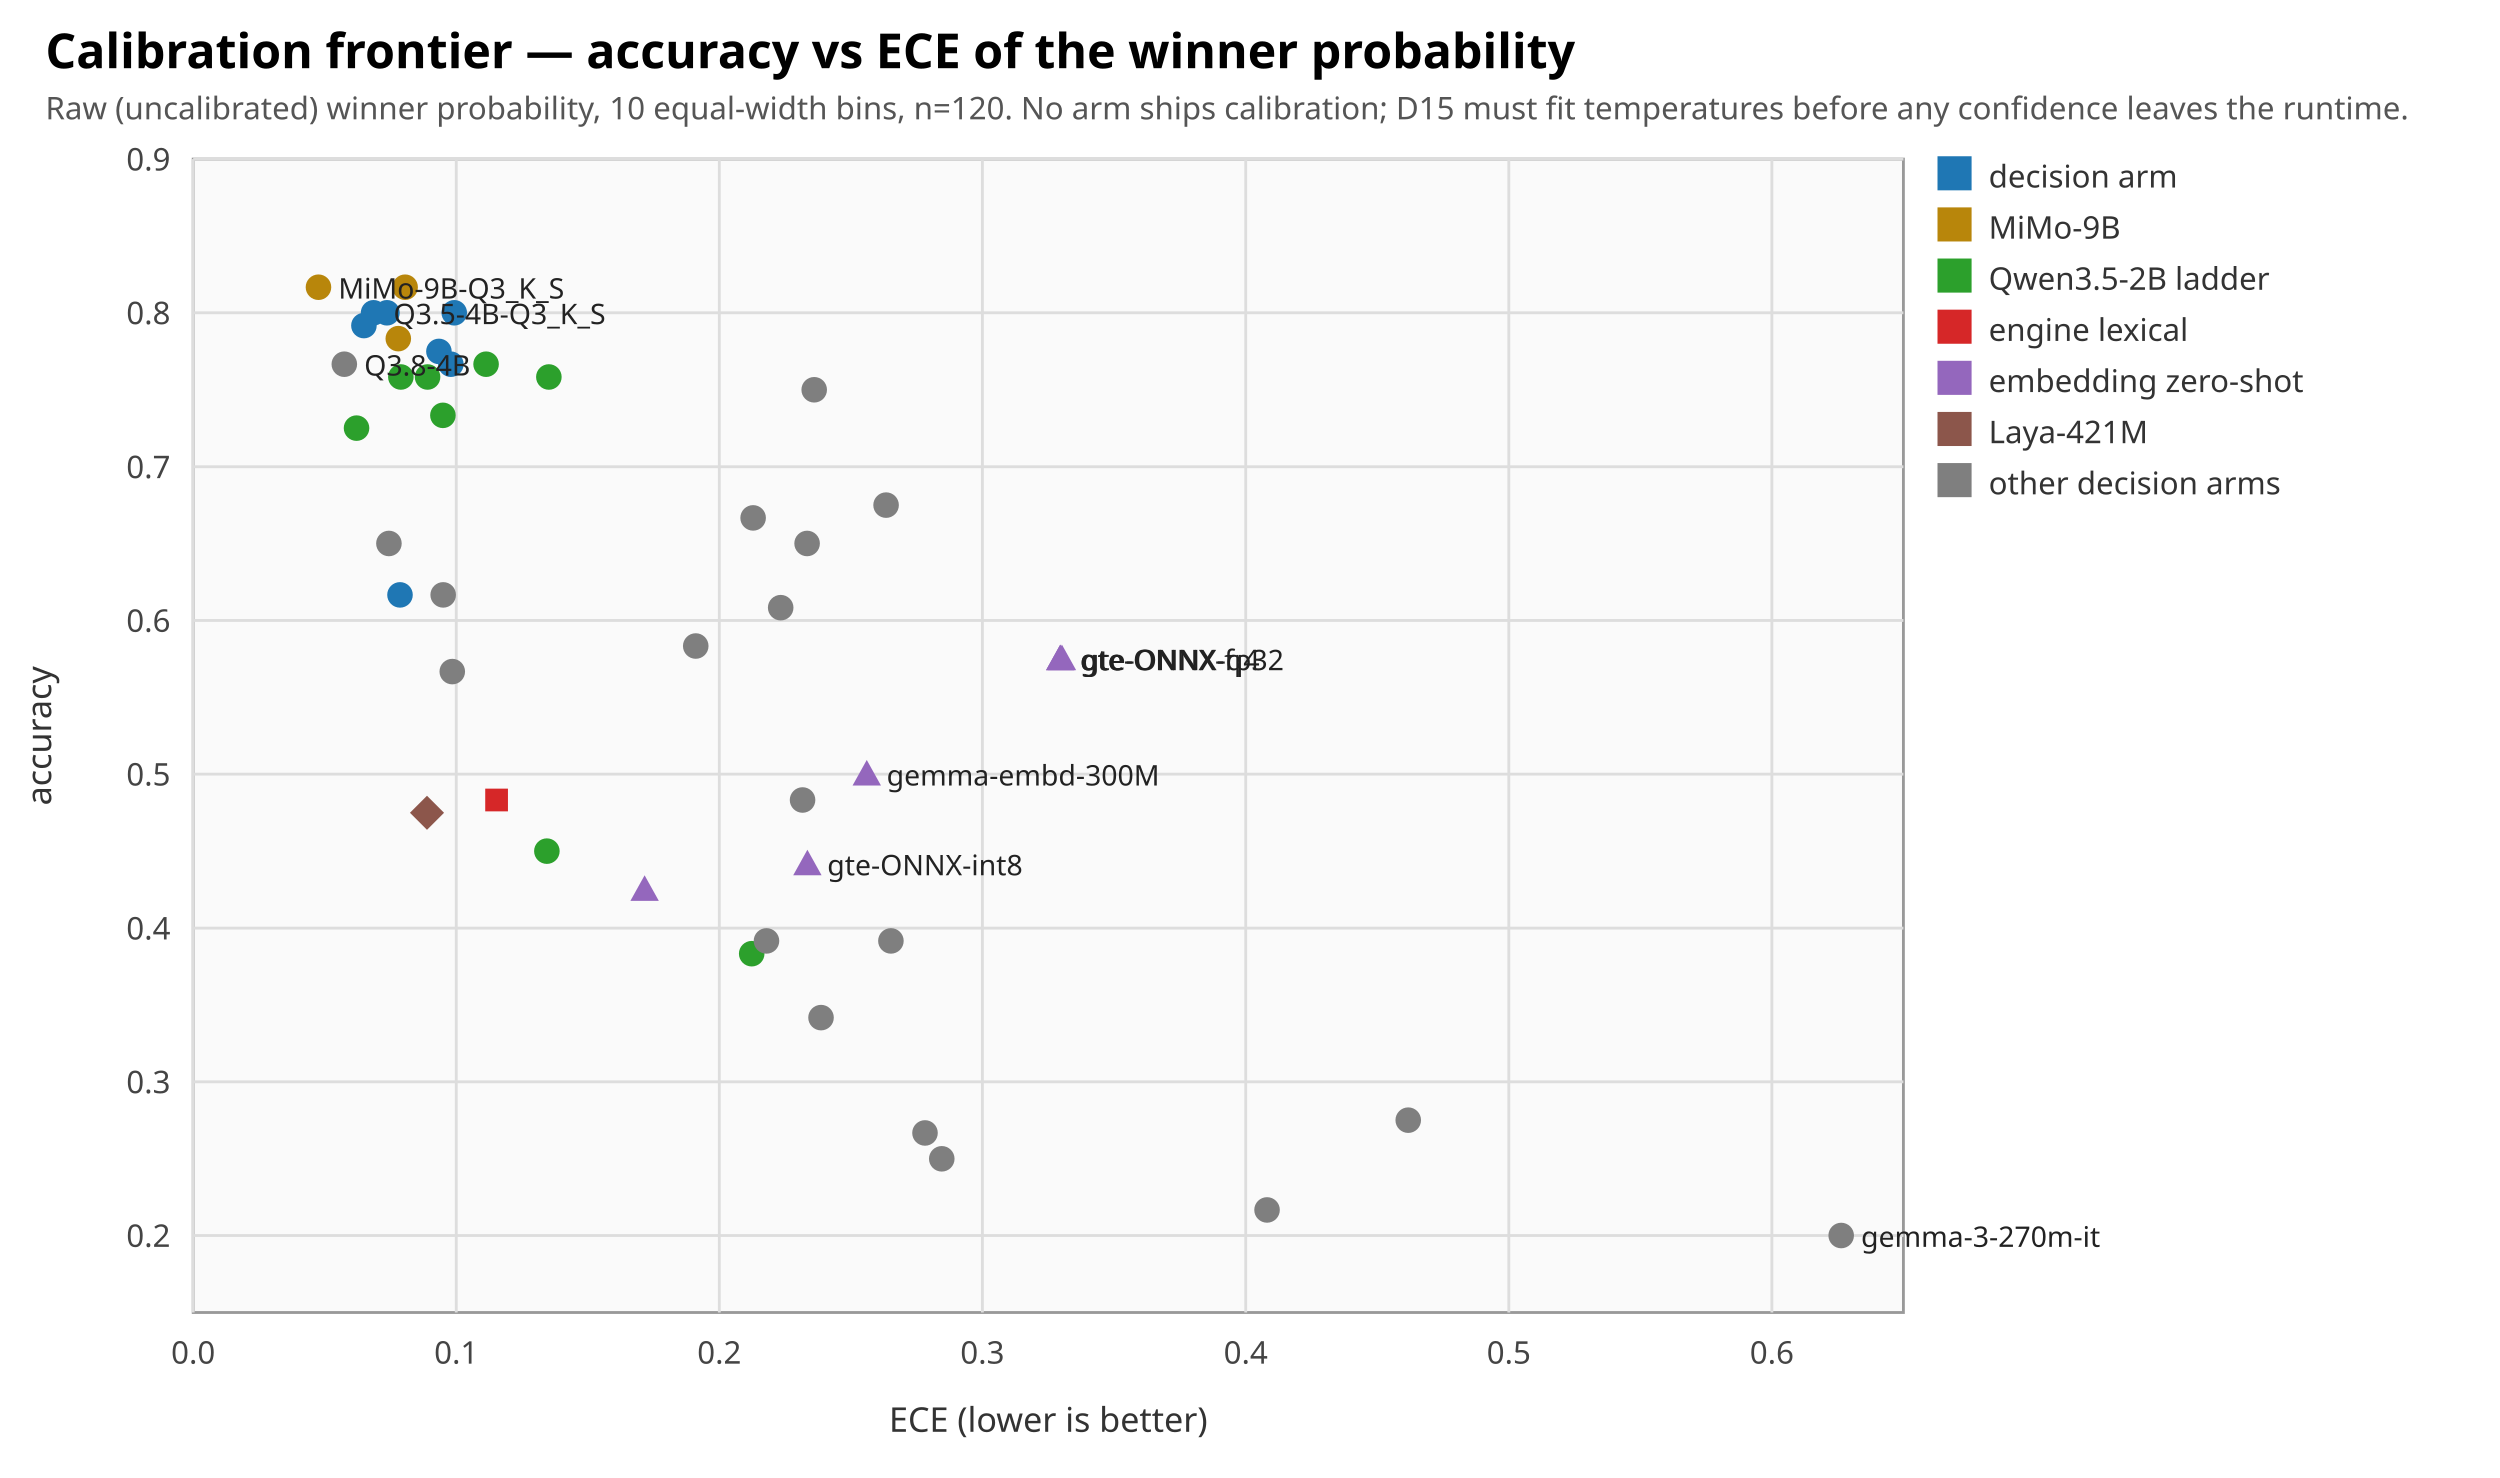
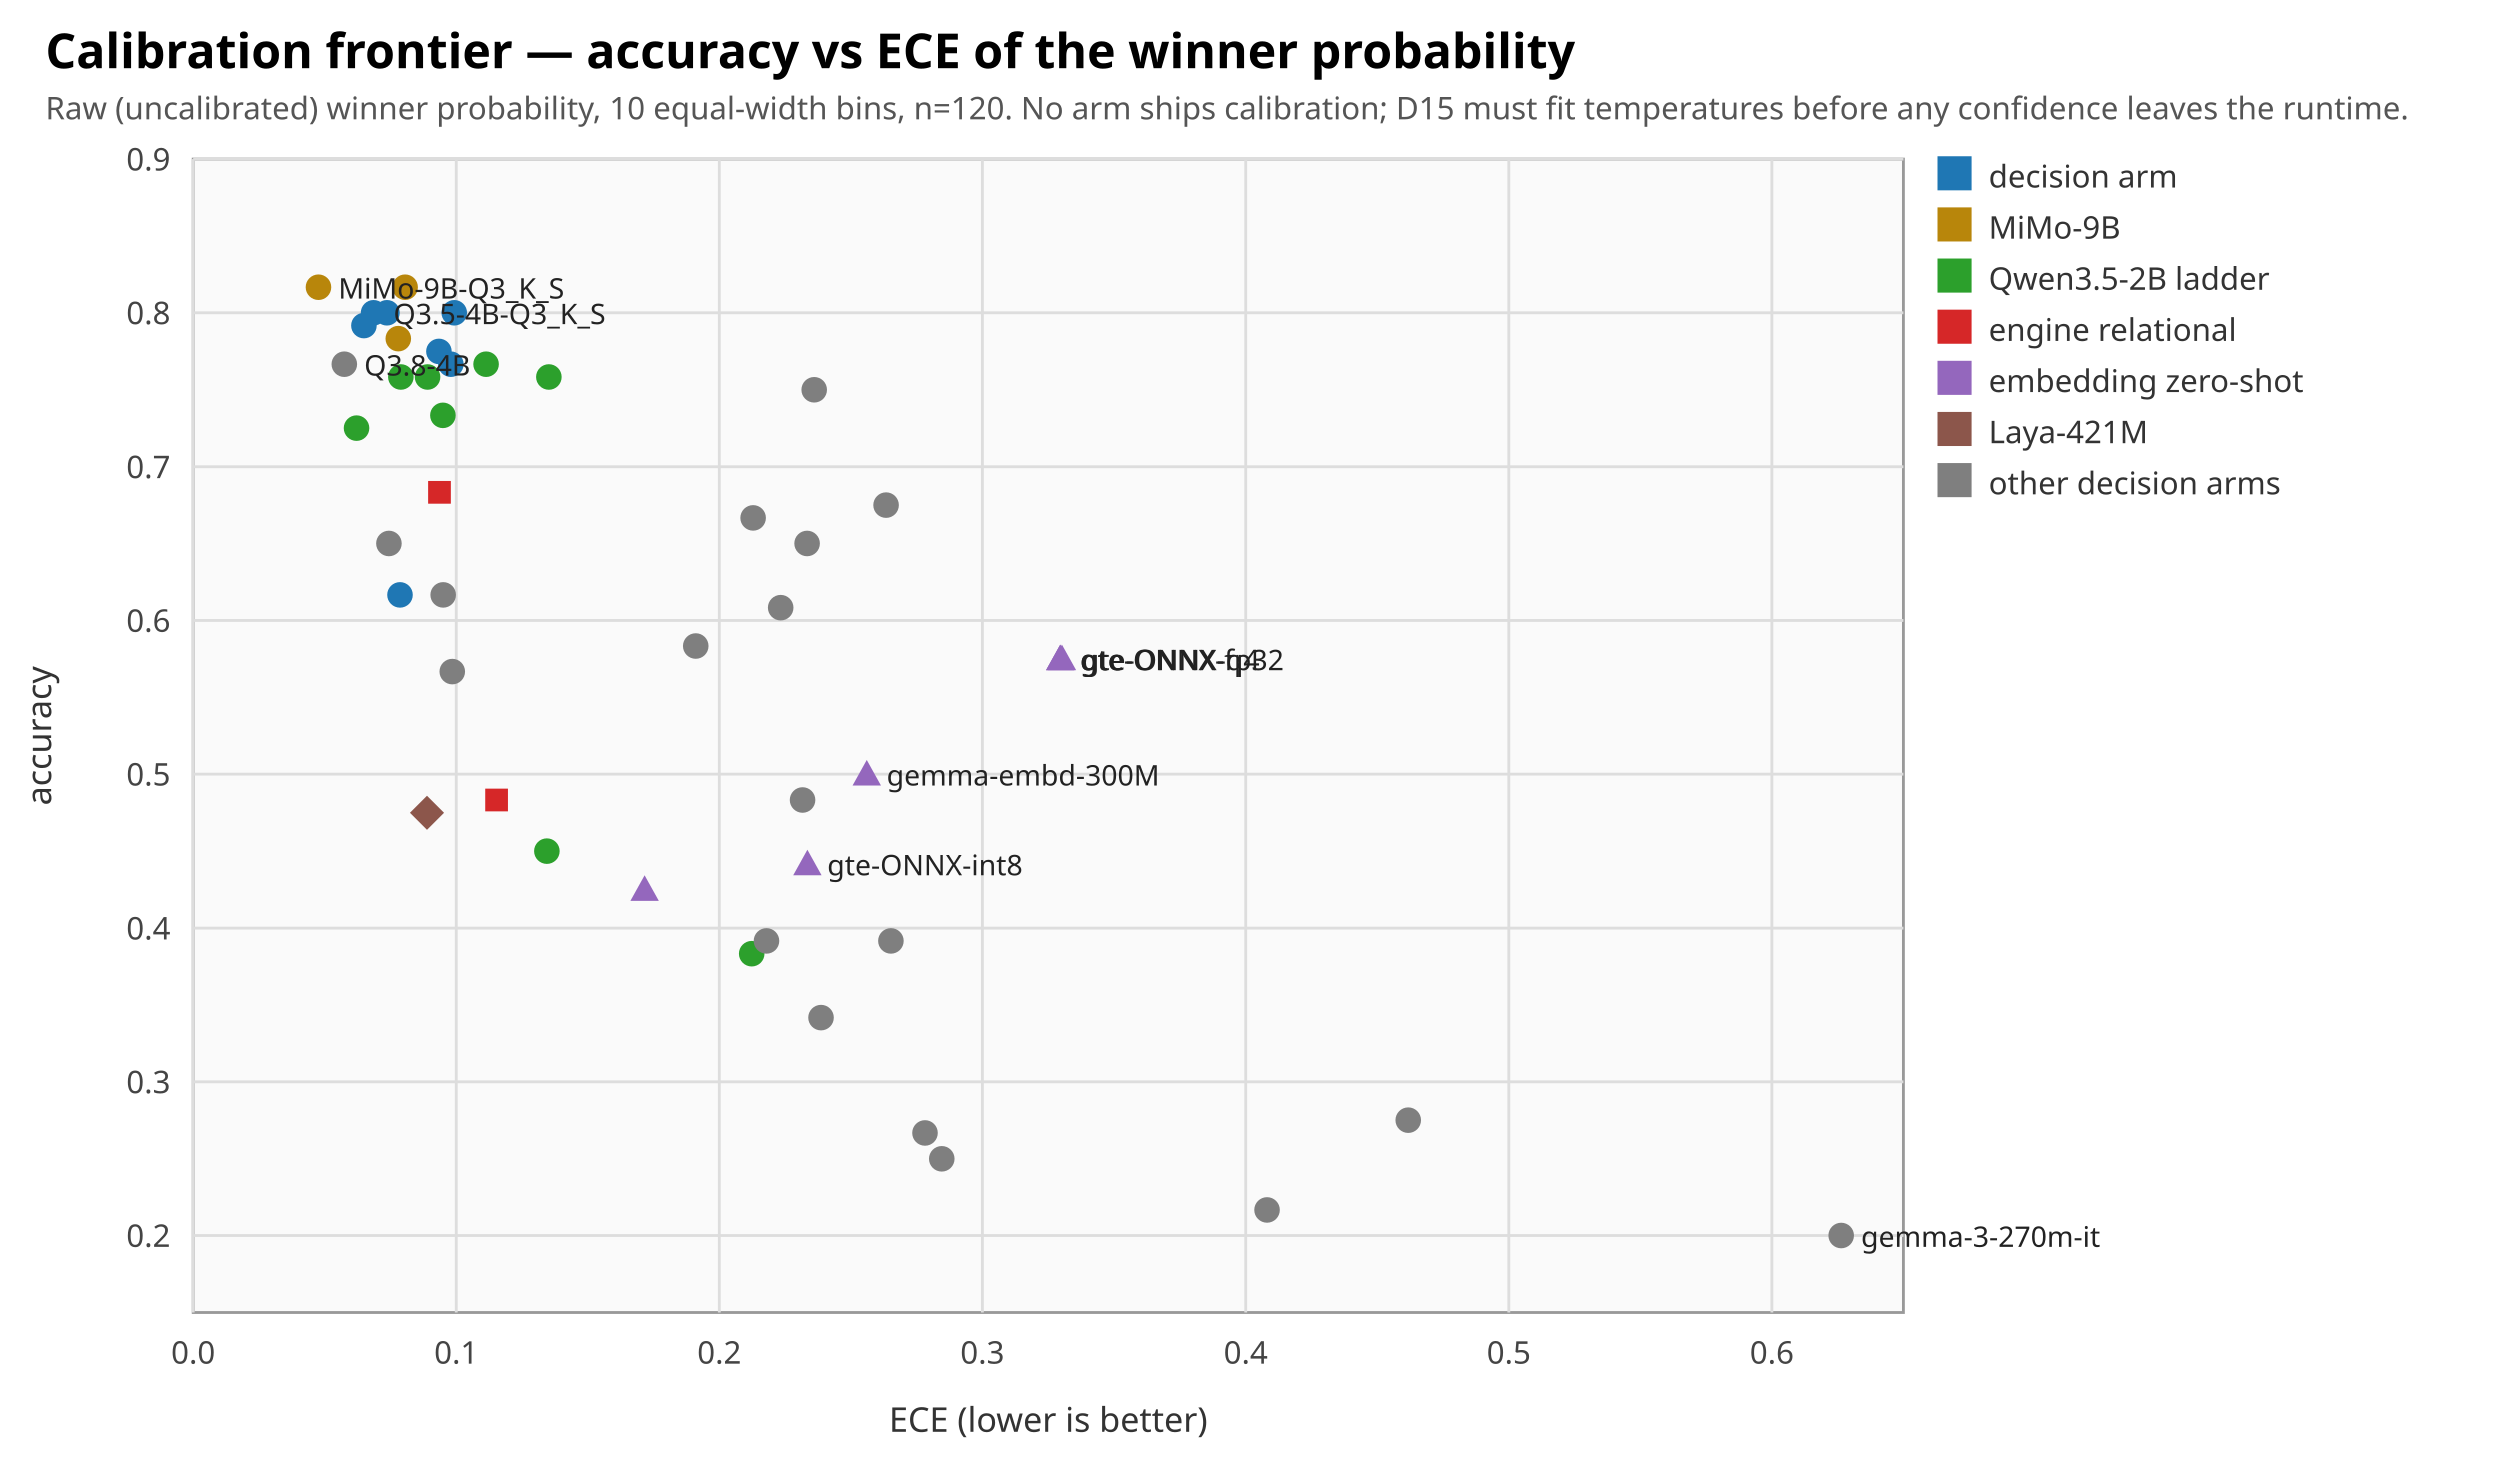
<svg xmlns="http://www.w3.org/2000/svg" width="880" height="520" viewBox="0 0 880 520" font-family="sans-serif">
  <text x="16" y="24" font-size="17" font-weight="bold">Calibration frontier — accuracy vs ECE of the winner probability</text>
  <text x="16" y="42" font-size="11" fill="#555">Raw (uncalibrated) winner probability, 10 equal-width bins, n=120. No arm ships calibration; D15 must fit temperatures before any confidence leaves the runtime.</text>
  <rect x="68" y="56" width="602" height="406" fill="#fafafa" stroke="#999" />
  <line x1="68" y1="434.9" x2="670" y2="434.9" stroke="#ddd" />
  <text x="60" y="438.9" font-size="11" text-anchor="end" fill="#444">0.2</text>
  <line x1="68" y1="380.8" x2="670" y2="380.8" stroke="#ddd" />
  <text x="60" y="384.8" font-size="11" text-anchor="end" fill="#444">0.3</text>
  <line x1="68" y1="326.7" x2="670" y2="326.7" stroke="#ddd" />
  <text x="60" y="330.7" font-size="11" text-anchor="end" fill="#444">0.4</text>
  <line x1="68" y1="272.5" x2="670" y2="272.5" stroke="#ddd" />
  <text x="60" y="276.5" font-size="11" text-anchor="end" fill="#444">0.5</text>
  <line x1="68" y1="218.4" x2="670" y2="218.4" stroke="#ddd" />
  <text x="60" y="222.4" font-size="11" text-anchor="end" fill="#444">0.6</text>
  <line x1="68" y1="164.3" x2="670" y2="164.3" stroke="#ddd" />
  <text x="60" y="168.3" font-size="11" text-anchor="end" fill="#444">0.7</text>
  <line x1="68" y1="110.1" x2="670" y2="110.1" stroke="#ddd" />
  <text x="60" y="114.1" font-size="11" text-anchor="end" fill="#444">0.8</text>
  <line x1="68" y1="56.0" x2="670" y2="56.0" stroke="#ddd" />
  <text x="60" y="60.0" font-size="11" text-anchor="end" fill="#444">0.9</text>
  <line x1="68.0" y1="56" x2="68.0" y2="462" stroke="#ddd" />
  <text x="68.0" y="480" font-size="11" text-anchor="middle" fill="#444">0.0</text>
  <line x1="160.6" y1="56" x2="160.6" y2="462" stroke="#ddd" />
  <text x="160.6" y="480" font-size="11" text-anchor="middle" fill="#444">0.1</text>
  <line x1="253.2" y1="56" x2="253.2" y2="462" stroke="#ddd" />
  <text x="253.2" y="480" font-size="11" text-anchor="middle" fill="#444">0.2</text>
  <line x1="345.8" y1="56" x2="345.8" y2="462" stroke="#ddd" />
  <text x="345.8" y="480" font-size="11" text-anchor="middle" fill="#444">0.3</text>
  <line x1="438.5" y1="56" x2="438.5" y2="462" stroke="#ddd" />
  <text x="438.5" y="480" font-size="11" text-anchor="middle" fill="#444">0.4</text>
  <line x1="531.1" y1="56" x2="531.1" y2="462" stroke="#ddd" />
  <text x="531.1" y="480" font-size="11" text-anchor="middle" fill="#444">0.5</text>
  <line x1="623.7" y1="56" x2="623.7" y2="462" stroke="#ddd" />
  <text x="623.7" y="480" font-size="11" text-anchor="middle" fill="#444">0.6</text>
  <text x="369" y="504" font-size="12" text-anchor="middle" fill="#333">ECE (lower is better)</text>
  <text x="18" y="259" font-size="12" fill="#333" text-anchor="middle" transform="rotate(-90 18 259)">accuracy</text>
  <path d="M 305.1 267.5 L 310.1 276.5 L 300.1 276.5 Z" fill="#9467bd" />
  <path d="M 373.2 226.9 L 378.2 235.9 L 368.2 235.9 Z" fill="#9467bd" />
  <path d="M 373.2 226.9 L 378.2 235.9 L 368.2 235.9 Z" fill="#9467bd" />
  <path d="M 284.2 299.1 L 289.2 308.1 L 279.2 308.1 Z" fill="#9467bd" />
  <path d="M 373.8 226.9 L 378.8 235.9 L 368.8 235.9 Z" fill="#9467bd" />
  <path d="M 226.9 308.1 L 231.9 317.1 L 221.9 317.1 Z" fill="#9467bd" />
  <rect x="170.8" y="277.6" width="8" height="8" fill="#d62728" />
+   <rect x="150.7" y="169.3" width="8" height="8" fill="#d62728" />
  <path d="M 150.3 280.1 L 156.3 286.1 L 150.3 292.1 L 144.3 286.1 Z" fill="#8c564b" />
  <circle cx="284.1" cy="191.3" r="4.5" fill="#7f7f7f" />
  <circle cx="495.7" cy="394.3" r="4.5" fill="#7f7f7f" />
  <circle cx="325.6" cy="398.8" r="4.5" fill="#7f7f7f" />
  <circle cx="446.0" cy="425.9" r="4.5" fill="#7f7f7f" />
  <circle cx="265.1" cy="182.3" r="4.5" fill="#7f7f7f" />
  <circle cx="274.8" cy="213.9" r="4.5" fill="#7f7f7f" />
  <circle cx="313.6" cy="331.2" r="4.5" fill="#7f7f7f" />
  <circle cx="140.2" cy="119.2" r="4.5" fill="#b8860b" />
  <circle cx="142.6" cy="101.1" r="4.5" fill="#b8860b" />
  <circle cx="112.1" cy="101.1" r="4.5" fill="#b8860b" />
  <circle cx="282.5" cy="281.6" r="4.5" fill="#7f7f7f" />
  <circle cx="136.9" cy="191.3" r="4.5" fill="#7f7f7f" />
  <circle cx="264.6" cy="335.7" r="4.5" fill="#2ca02c" />
  <circle cx="192.5" cy="299.6" r="4.5" fill="#2ca02c" />
  <circle cx="193.2" cy="132.7" r="4.5" fill="#2ca02c" />
  <circle cx="155.9" cy="146.2" r="4.5" fill="#2ca02c" />
  <circle cx="150.5" cy="132.7" r="4.5" fill="#2ca02c" />
  <circle cx="141.1" cy="132.7" r="4.5" fill="#2ca02c" />
  <circle cx="171.1" cy="128.2" r="4.5" fill="#2ca02c" />
  <circle cx="125.5" cy="150.7" r="4.5" fill="#2ca02c" />
  <circle cx="154.5" cy="123.7" r="4.5" fill="#1f77b4" />
  <circle cx="131.5" cy="110.1" r="4.5" fill="#1f77b4" />
  <circle cx="140.8" cy="209.4" r="4.5" fill="#1f77b4" />
  <circle cx="128.1" cy="114.6" r="4.5" fill="#1f77b4" />
  <circle cx="159.9" cy="110.1" r="4.5" fill="#1f77b4" />
  <circle cx="136.2" cy="110.1" r="4.5" fill="#1f77b4" />
  <circle cx="158.7" cy="128.2" r="4.5" fill="#1f77b4" />
  <circle cx="159.2" cy="236.4" r="4.5" fill="#7f7f7f" />
  <circle cx="156.0" cy="209.4" r="4.5" fill="#7f7f7f" />
  <circle cx="121.2" cy="128.2" r="4.5" fill="#7f7f7f" />
  <circle cx="648.1" cy="434.9" r="4.5" fill="#7f7f7f" />
  <circle cx="286.6" cy="137.2" r="4.5" fill="#7f7f7f" />
  <circle cx="331.5" cy="407.9" r="4.5" fill="#7f7f7f" />
  <circle cx="289.0" cy="358.2" r="4.5" fill="#7f7f7f" />
  <circle cx="269.8" cy="331.2" r="4.5" fill="#7f7f7f" />
  <circle cx="244.9" cy="227.4" r="4.5" fill="#7f7f7f" />
  <circle cx="311.9" cy="177.8" r="4.5" fill="#7f7f7f" />
  <text x="312.1" y="276.5" font-size="10" fill="#222">gemma-embd-300M</text>
  <text x="380.2" y="235.9" font-size="10" fill="#222">gte</text>
  <text x="380.2" y="235.9" font-size="10" fill="#222">gte-ONNX-fp32</text>
  <text x="291.2" y="308.1" font-size="10" fill="#222">gte-ONNX-int8</text>
  <text x="380.8" y="235.9" font-size="10" fill="#222">gte-ONNX-q4</text>
  <text x="119.1" y="105.1" font-size="10" fill="#222">MiMo-9B-Q3_K_S</text>
  <text x="138.5" y="114.1" font-size="10" fill="#222">Q3.5-4B-Q3_K_S</text>
  <text x="128.2" y="132.2" font-size="10" fill="#222">Q3.8-4B</text>
  <text x="655.1" y="438.9" font-size="10" fill="#222">gemma-3-270m-it</text>
  <rect x="682" y="55" width="12" height="12" fill="#1f77b4" />
  <text x="700" y="66" font-size="11" fill="#333">decision arm</text>
  <rect x="682" y="73" width="12" height="12" fill="#b8860b" />
  <text x="700" y="84" font-size="11" fill="#333">MiMo-9B</text>
  <rect x="682" y="91" width="12" height="12" fill="#2ca02c" />
  <text x="700" y="102" font-size="11" fill="#333">Qwen3.5-2B ladder</text>
  <rect x="682" y="109" width="12" height="12" fill="#d62728" />
-   <text x="700" y="120" font-size="11" fill="#333">engine lexical</text>
+   <text x="700" y="120" font-size="11" fill="#333">engine relational</text>
  <rect x="682" y="127" width="12" height="12" fill="#9467bd" />
  <text x="700" y="138" font-size="11" fill="#333">embedding zero-shot</text>
  <rect x="682" y="145" width="12" height="12" fill="#8c564b" />
  <text x="700" y="156" font-size="11" fill="#333">Laya-421M</text>
  <rect x="682" y="163" width="12" height="12" fill="#7f7f7f" />
  <text x="700" y="174" font-size="11" fill="#333">other decision arms</text>
</svg>
